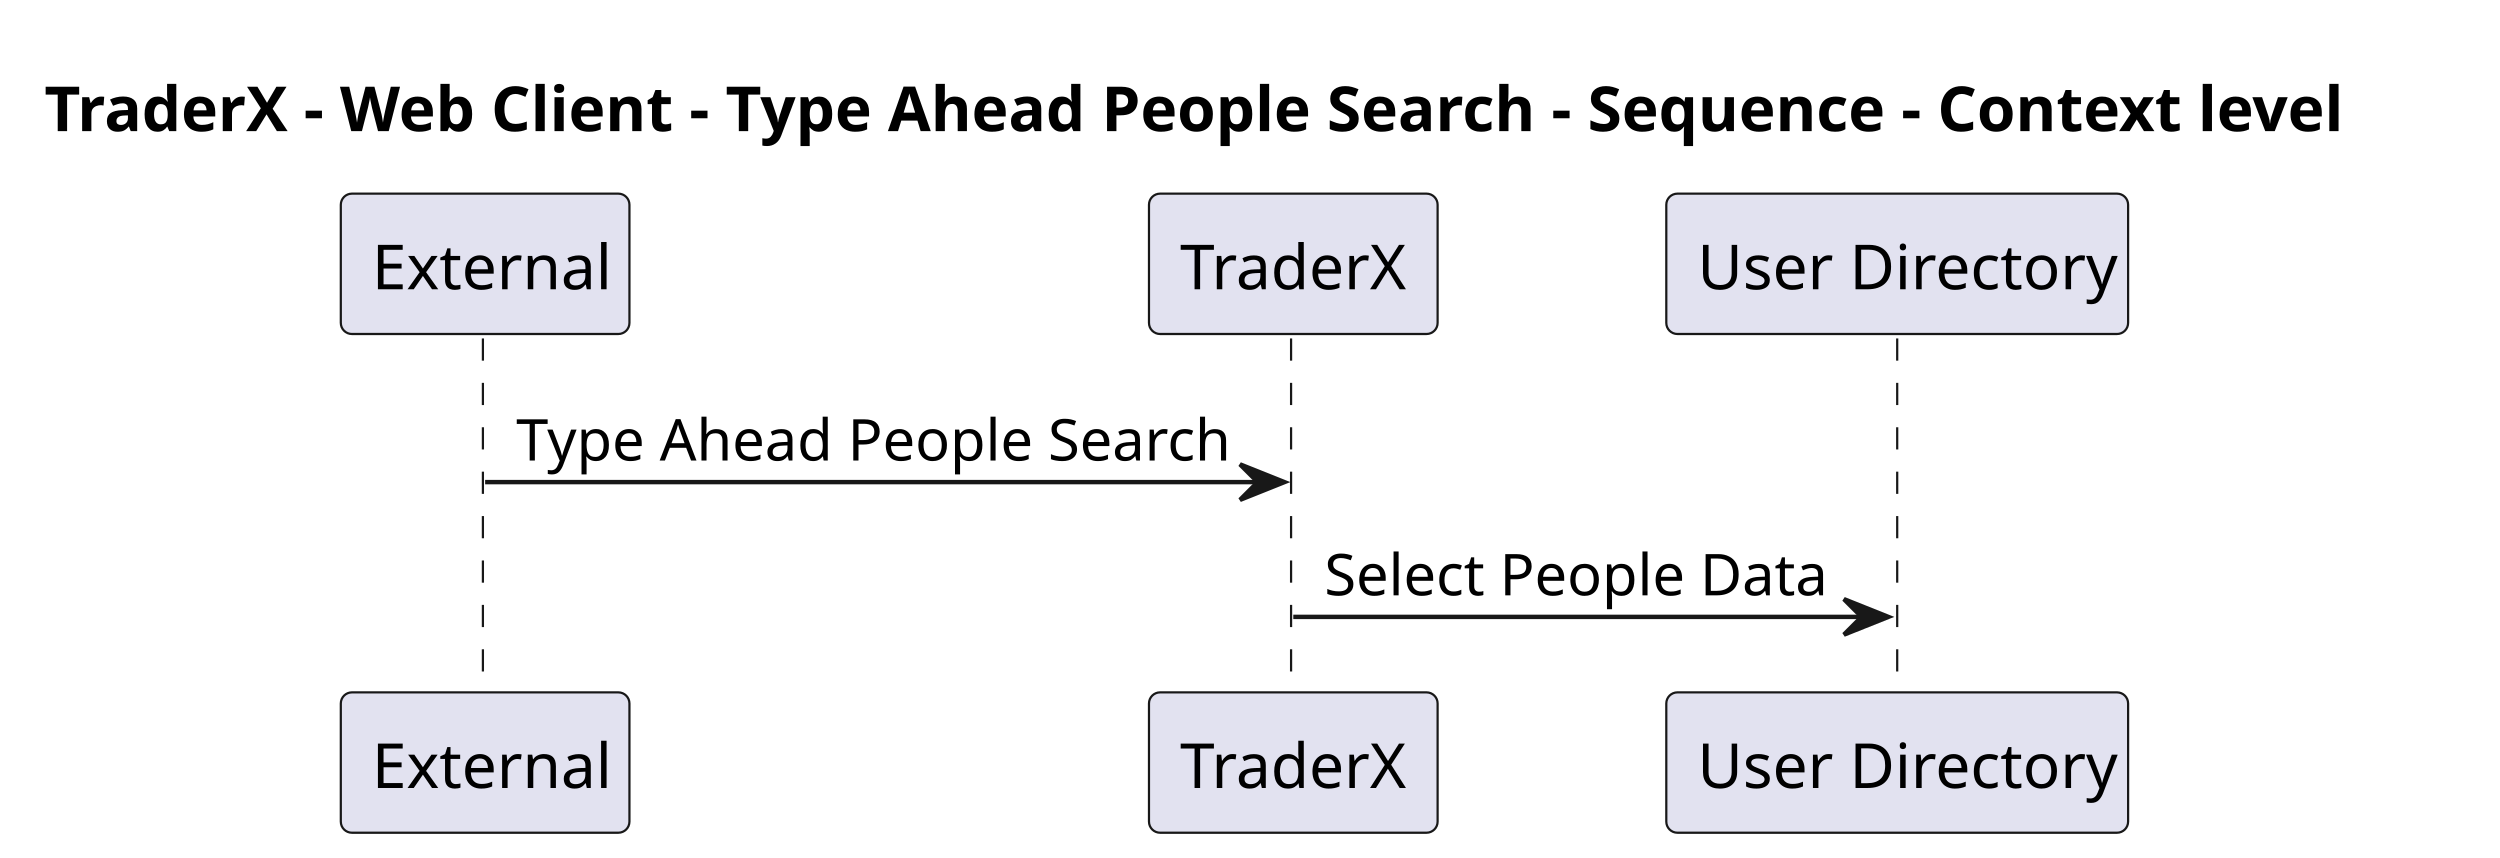
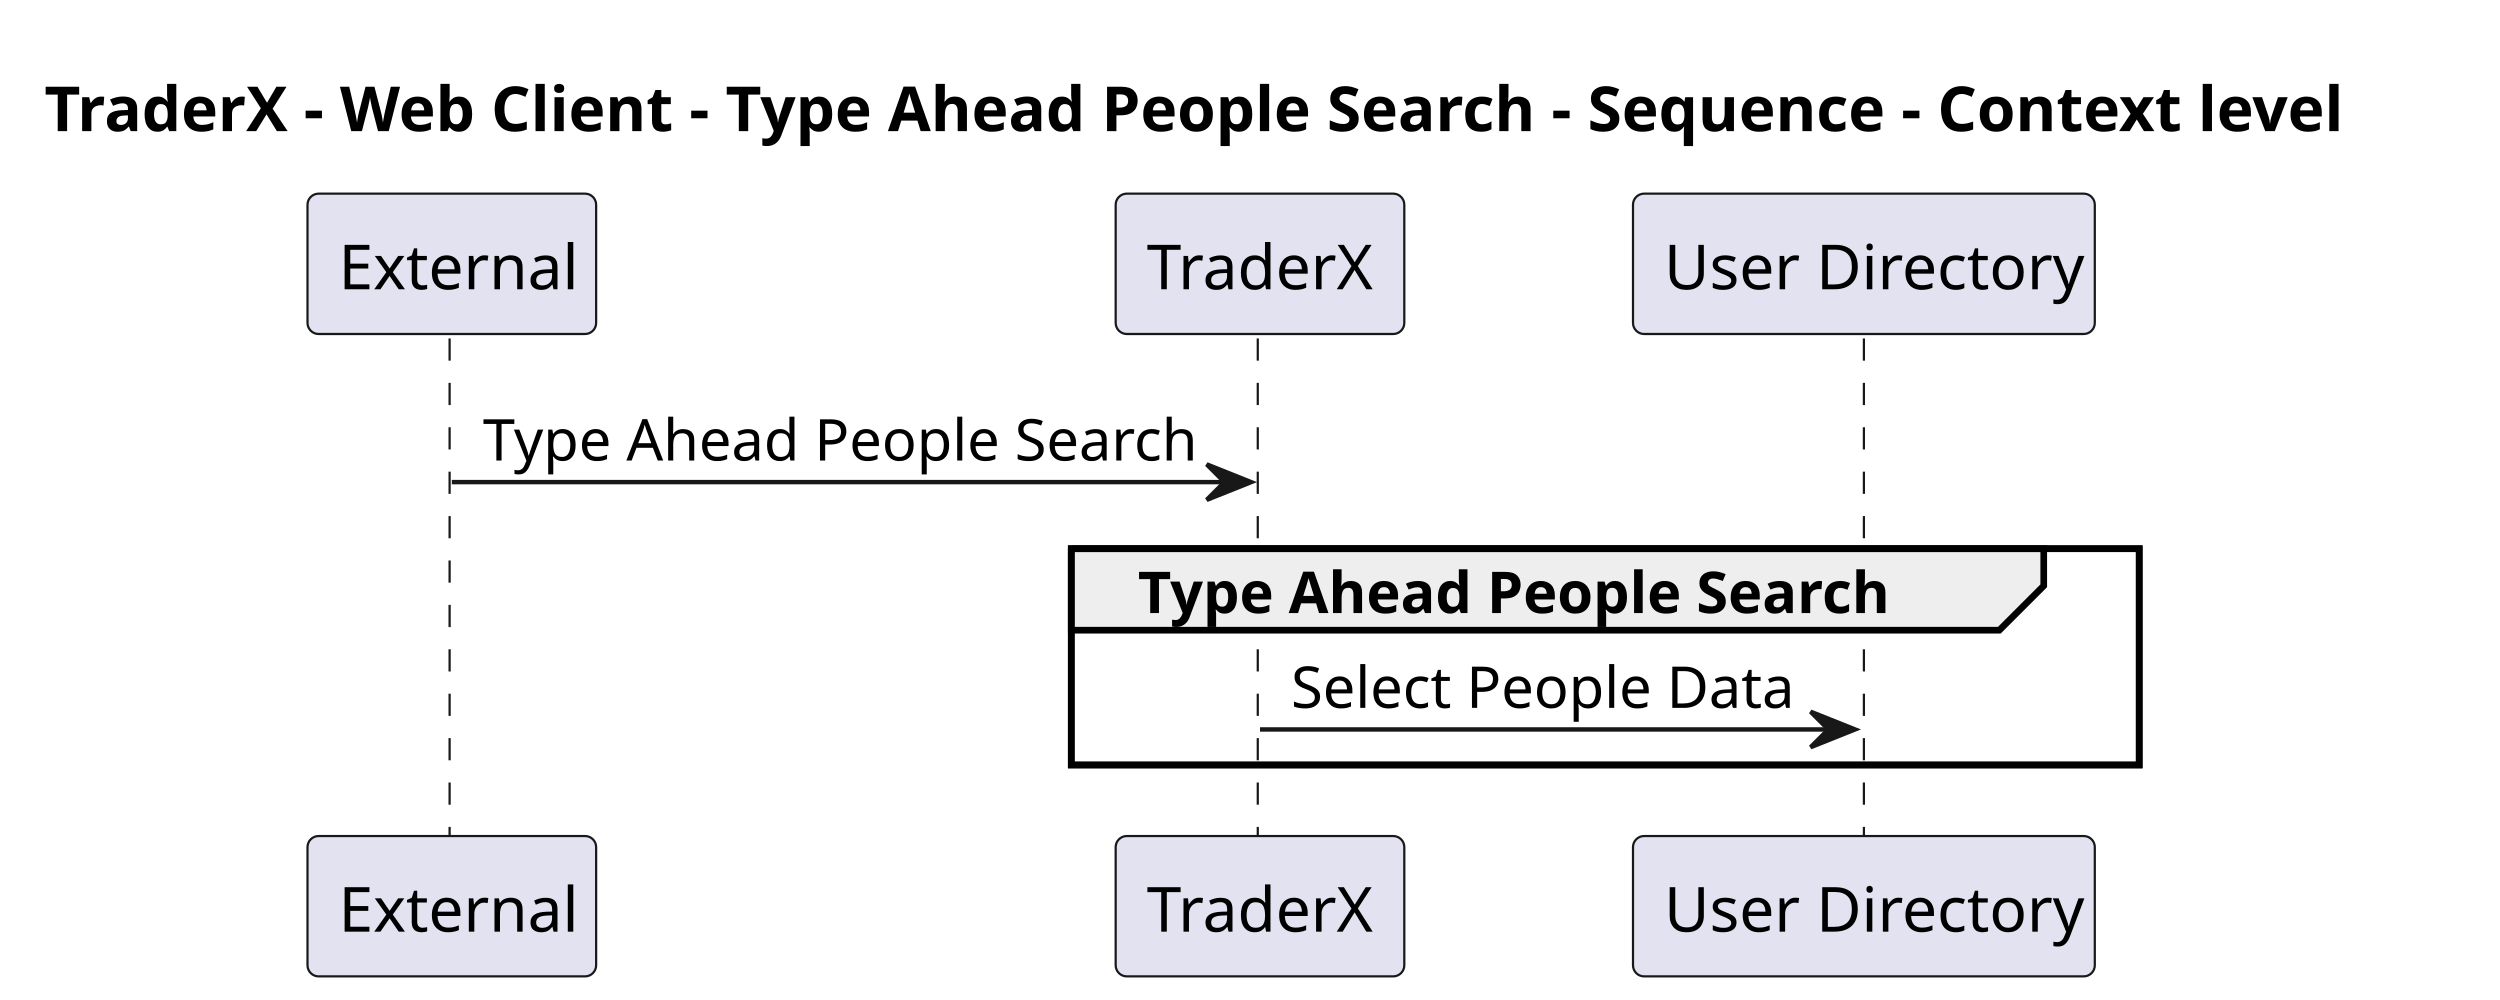
- <svg xmlns="http://www.w3.org/2000/svg" contentStyleType="text/css" height="193px" preserveAspectRatio="none" style="width:563px;height:193px;background:#FFFFFF;" version="1.1" viewBox="0 0 563 193" width="563px" zoomAndPan="magnify">
+ <svg xmlns="http://www.w3.org/2000/svg" contentStyleType="text/css" height="225px" preserveAspectRatio="none" style="width:563px;height:225px;background:#FFFFFF;" version="1.1" viewBox="0 0 563 225" width="563px" zoomAndPan="magnify">
  <defs />
  <g>
    <text fill="#000000" font-family="sans-serif" font-size="14" font-weight="bold" lengthAdjust="spacing" textLength="535" x="10" y="29.533">TraderX - Web Client - Type Ahead People Search - Sequence - Context level</text>
-     <line style="stroke:#181818;stroke-width:0.5;stroke-dasharray:5.0,5.0;" x1="108.75" x2="108.75" y1="76.219" y2="156.922" />
-     <line style="stroke:#181818;stroke-width:0.5;stroke-dasharray:5.0,5.0;" x1="290.75" x2="290.75" y1="76.219" y2="156.922" />
-     <line style="stroke:#181818;stroke-width:0.5;stroke-dasharray:5.0,5.0;" x1="427.25" x2="427.25" y1="76.219" y2="156.922" />
-     <rect fill="#E2E2F0" height="31.609" rx="2.5" ry="2.5" style="stroke:#181818;stroke-width:0.5;" width="65" x="76.75" y="43.609" />
-     <text fill="#000000" font-family="sans-serif" font-size="14" lengthAdjust="spacing" textLength="51" x="83.75" y="65.143">External</text>
-     <rect fill="#E2E2F0" height="31.609" rx="2.5" ry="2.5" style="stroke:#181818;stroke-width:0.5;" width="65" x="76.75" y="155.922" />
-     <text fill="#000000" font-family="sans-serif" font-size="14" lengthAdjust="spacing" textLength="51" x="83.75" y="177.455">External</text>
-     <rect fill="#E2E2F0" height="31.609" rx="2.5" ry="2.5" style="stroke:#181818;stroke-width:0.5;" width="65" x="258.75" y="43.609" />
-     <text fill="#000000" font-family="sans-serif" font-size="14" lengthAdjust="spacing" textLength="51" x="265.75" y="65.143">TraderX</text>
-     <rect fill="#E2E2F0" height="31.609" rx="2.5" ry="2.5" style="stroke:#181818;stroke-width:0.5;" width="65" x="258.75" y="155.922" />
-     <text fill="#000000" font-family="sans-serif" font-size="14" lengthAdjust="spacing" textLength="51" x="265.75" y="177.455">TraderX</text>
-     <rect fill="#E2E2F0" height="31.609" rx="2.5" ry="2.5" style="stroke:#181818;stroke-width:0.5;" width="104" x="375.25" y="43.609" />
-     <text fill="#000000" font-family="sans-serif" font-size="14" lengthAdjust="spacing" textLength="90" x="382.25" y="65.143">User Directory</text>
-     <rect fill="#E2E2F0" height="31.609" rx="2.5" ry="2.5" style="stroke:#181818;stroke-width:0.5;" width="104" x="375.25" y="155.922" />
-     <text fill="#000000" font-family="sans-serif" font-size="14" lengthAdjust="spacing" textLength="90" x="382.25" y="177.455">User Directory</text>
-     <polygon fill="#181818" points="279.25,104.57,289.25,108.57,279.25,112.57,283.25,108.57" style="stroke:#181818;stroke-width:1.0;" />
-     <line style="stroke:#181818;stroke-width:1.0;" x1="109.25" x2="285.25" y1="108.57" y2="108.57" />
-     <text fill="#000000" font-family="sans-serif" font-size="13" lengthAdjust="spacing" textLength="158" x="116.25" y="103.714">Type Ahead People Search</text>
-     <polygon fill="#181818" points="415.25,134.922,425.25,138.922,415.25,142.922,419.25,138.922" style="stroke:#181818;stroke-width:1.0;" />
-     <line style="stroke:#181818;stroke-width:1.0;" x1="291.25" x2="421.25" y1="138.922" y2="138.922" />
-     <text fill="#000000" font-family="sans-serif" font-size="13" lengthAdjust="spacing" textLength="112" x="298.25" y="134.065">Select People Data</text>
+     <rect fill="none" height="48.703" style="stroke:#000000;stroke-width:1.5;" width="240.5" x="241.25" y="123.57" />
+     <line style="stroke:#181818;stroke-width:0.5;stroke-dasharray:5.0,5.0;" x1="101.25" x2="101.25" y1="76.219" y2="189.273" />
+     <line style="stroke:#181818;stroke-width:0.5;stroke-dasharray:5.0,5.0;" x1="283.25" x2="283.25" y1="76.219" y2="189.273" />
+     <line style="stroke:#181818;stroke-width:0.5;stroke-dasharray:5.0,5.0;" x1="419.75" x2="419.75" y1="76.219" y2="189.273" />
+     <rect fill="#E2E2F0" height="31.609" rx="2.5" ry="2.5" style="stroke:#181818;stroke-width:0.5;" width="65" x="69.25" y="43.609" />
+     <text fill="#000000" font-family="sans-serif" font-size="14" lengthAdjust="spacing" textLength="51" x="76.25" y="65.143">External</text>
+     <rect fill="#E2E2F0" height="31.609" rx="2.5" ry="2.5" style="stroke:#181818;stroke-width:0.5;" width="65" x="69.25" y="188.273" />
+     <text fill="#000000" font-family="sans-serif" font-size="14" lengthAdjust="spacing" textLength="51" x="76.25" y="209.807">External</text>
+     <rect fill="#E2E2F0" height="31.609" rx="2.5" ry="2.5" style="stroke:#181818;stroke-width:0.5;" width="65" x="251.25" y="43.609" />
+     <text fill="#000000" font-family="sans-serif" font-size="14" lengthAdjust="spacing" textLength="51" x="258.25" y="65.143">TraderX</text>
+     <rect fill="#E2E2F0" height="31.609" rx="2.5" ry="2.5" style="stroke:#181818;stroke-width:0.5;" width="65" x="251.25" y="188.273" />
+     <text fill="#000000" font-family="sans-serif" font-size="14" lengthAdjust="spacing" textLength="51" x="258.25" y="209.807">TraderX</text>
+     <rect fill="#E2E2F0" height="31.609" rx="2.5" ry="2.5" style="stroke:#181818;stroke-width:0.5;" width="104" x="367.75" y="43.609" />
+     <text fill="#000000" font-family="sans-serif" font-size="14" lengthAdjust="spacing" textLength="90" x="374.75" y="65.143">User Directory</text>
+     <rect fill="#E2E2F0" height="31.609" rx="2.5" ry="2.5" style="stroke:#181818;stroke-width:0.5;" width="104" x="367.75" y="188.273" />
+     <text fill="#000000" font-family="sans-serif" font-size="14" lengthAdjust="spacing" textLength="90" x="374.75" y="209.807">User Directory</text>
+     <polygon fill="#181818" points="271.75,104.57,281.75,108.57,271.75,112.57,275.75,108.57" style="stroke:#181818;stroke-width:1.0;" />
+     <line style="stroke:#181818;stroke-width:1.0;" x1="101.75" x2="277.75" y1="108.57" y2="108.57" />
+     <text fill="#000000" font-family="sans-serif" font-size="13" lengthAdjust="spacing" textLength="158" x="108.75" y="103.714">Type Ahead People Search</text>
+     <path d="M241.25,123.57 L460.25,123.57 L460.25,131.922 L450.25,141.922 L241.25,141.922 L241.25,123.57 " fill="#EEEEEE" style="stroke:#000000;stroke-width:1.5;" />
+     <rect fill="none" height="48.703" style="stroke:#000000;stroke-width:1.5;" width="240.5" x="241.25" y="123.57" />
+     <text fill="#000000" font-family="sans-serif" font-size="13" font-weight="bold" lengthAdjust="spacing" textLength="174" x="256.25" y="138.065">Type Ahead People Search</text>
+     <polygon fill="#181818" points="407.75,160.273,417.75,164.273,407.75,168.273,411.75,164.273" style="stroke:#181818;stroke-width:1.0;" />
+     <line style="stroke:#181818;stroke-width:1.0;" x1="283.75" x2="413.75" y1="164.273" y2="164.273" />
+     <text fill="#000000" font-family="sans-serif" font-size="13" lengthAdjust="spacing" textLength="112" x="290.75" y="159.417">Select People Data</text>
  </g>
</svg>
